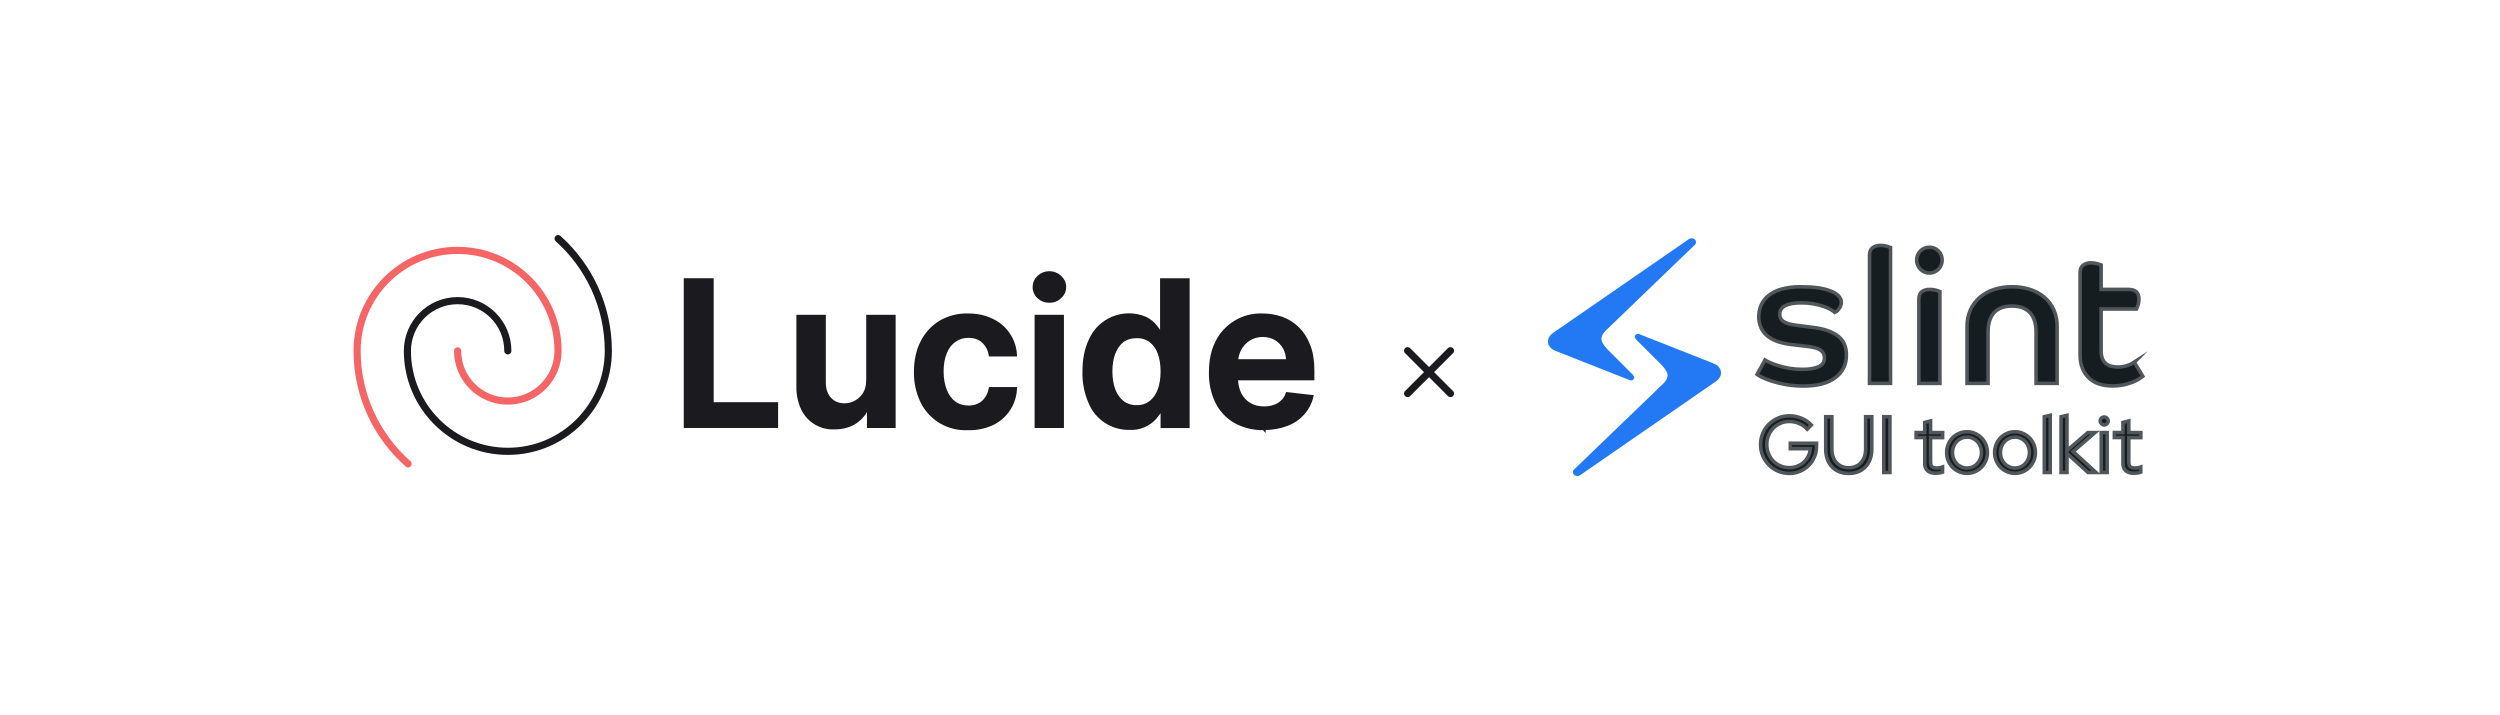
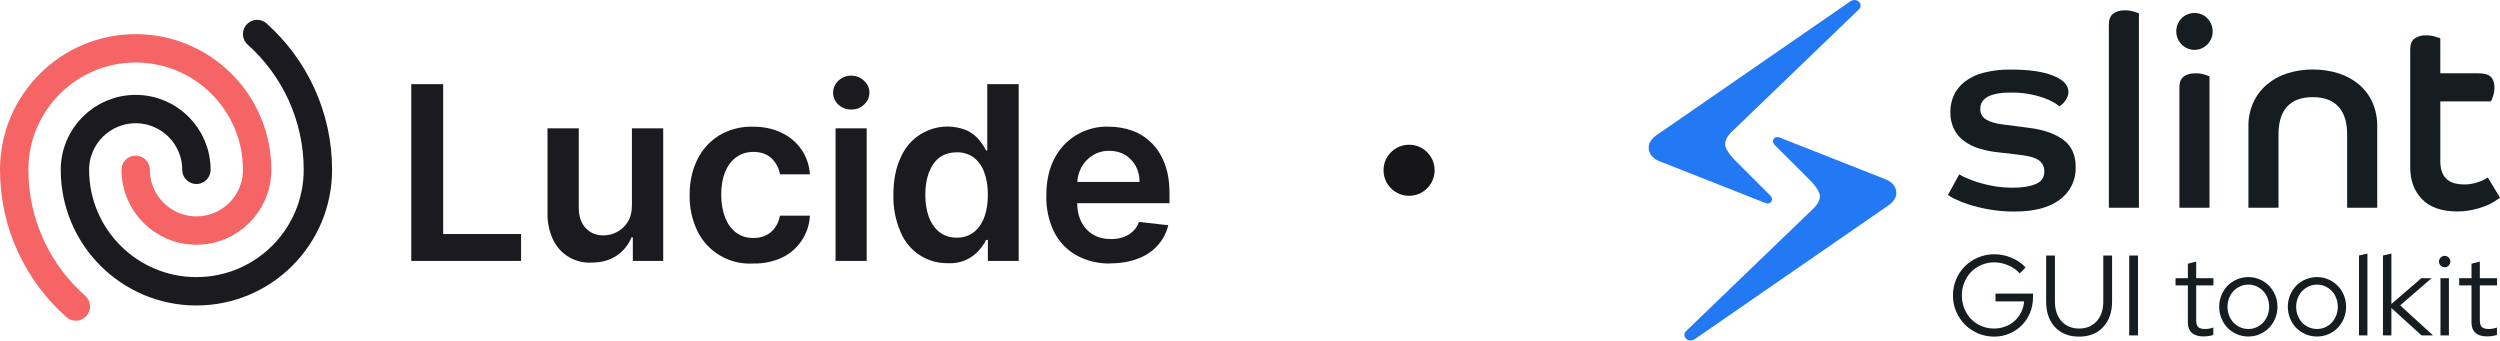
- <svg xmlns="http://www.w3.org/2000/svg" width="700" height="200">
-   <defs />
+ <svg xmlns="http://www.w3.org/2000/svg" width="440.492" height="60">
  <g>
-     <path fill="#1b1b1f" stroke="#1b1b1f" stroke-miterlimit="10" d="M 353.87 119.94 C 351.09 120.01 348.33 119.34 345.89 118.01 C 343.68 116.74 341.9 114.84 340.76 112.56 C 339.52 109.95 338.92 107.08 339 104.19 C 339 101.03 339.56 98.25 340.76 95.86 C 343.13 91.04 348.12 88.06 353.49 88.27 C 355.39 88.27 357.18 88.59 358.87 89.18 C 360.56 89.78 362.03 90.73 363.34 91.99 C 364.64 93.26 365.66 94.84 366.4 96.81 C 367.17 98.74 367.53 101.06 367.53 103.77 L 367.53 105.99 L 342.39 105.99 L 342.39 101.07 L 360.6 101.07 C 360.6 99.66 360.28 98.47 359.72 97.38 C 359.12 96.33 358.31 95.45 357.26 94.81 C 356.21 94.18 355.01 93.86 353.6 93.86 C 352.24 93.83 350.89 94.2 349.73 94.91 C 348.6 95.61 347.73 96.56 347.09 97.72 C 346.49 98.88 346.18 100.15 346.14 101.52 L 346.14 105.74 C 346.14 107.57 346.49 109.08 347.12 110.35 C 347.79 111.62 348.7 112.6 349.86 113.27 C 351.02 113.97 352.39 114.29 353.97 114.29 C 355.02 114.29 355.97 114.15 356.82 113.83 C 357.7 113.55 358.44 113.09 359.04 112.49 C 359.67 111.93 360.17 111.19 360.45 110.31 L 367.24 111.08 C 366.83 112.82 365.98 114.43 364.78 115.76 C 363.62 117.06 362.11 118.12 360.21 118.82 C 358.38 119.52 356.27 119.91 353.88 119.91 L 353.88 119.95 Z" />
-     <path fill="#1b1b1f" stroke="#1b1b1f" stroke-miterlimit="10" d="M 316.25 119.87 C 311.43 119.97 307.05 117.09 305.24 112.63 C 304.07 109.93 303.5 107 303.59 104.05 C 303.59 100.64 304.15 97.76 305.28 95.4 C 307.81 89.43 314.7 86.63 320.67 89.16 C 320.69 89.16 320.7 89.17 320.72 89.18 C 321.88 89.78 322.79 90.52 323.46 91.36 C 324.16 92.2 324.66 92.98 325.04 93.75 L 325.32 93.75 L 325.32 78.42 L 332.6 78.42 L 332.6 119.35 L 325.46 119.35 L 325.46 114.5 L 325.04 114.5 C 324.69 115.27 324.13 116.05 323.42 116.89 C 321.61 118.93 318.97 120.03 316.25 119.88 Z M 318.25 113.96 C 319.8 113.96 321.06 113.54 322.19 112.69 C 323.24 111.88 324.09 110.69 324.65 109.17 C 325.18 107.73 325.46 106.01 325.46 104 C 325.46 101.99 325.18 100.27 324.62 98.8 C 324.16 97.45 323.31 96.27 322.19 95.39 C 321.05 94.56 319.66 94.14 318.25 94.19 C 316.63 94.19 315.3 94.61 314.21 95.42 C 313.16 96.26 312.35 97.42 311.78 98.94 C 311.25 100.38 310.97 102.1 310.97 104 C 310.97 105.9 311.25 107.62 311.78 109.13 C 312.34 110.61 313.19 111.8 314.24 112.65 C 315.33 113.49 316.7 113.95 318.25 113.95 Z" />
-     <path fill="#1b1b1f" stroke="#1b1b1f" stroke-miterlimit="10" d="M 290.19 119.34 L 290.19 88.64 L 297.4 88.64 L 297.4 119.34 L 290.19 119.34 Z M 293.81 84.28 C 292.68 84.28 291.7 83.93 290.86 83.15 C 290.07 82.45 289.62 81.43 289.63 80.37 C 289.63 79.28 290.05 78.37 290.86 77.59 C 291.7 76.82 292.69 76.43 293.81 76.43 C 294.93 76.43 295.95 76.82 296.76 77.59 C 297.6 78.36 298.03 79.28 298.03 80.37 C 298.03 81.46 297.61 82.37 296.76 83.15 C 295.95 83.92 295 84.28 293.81 84.28 Z" />
-     <path fill="#1b1b1f" stroke="#1b1b1f" stroke-miterlimit="10" d="M 271.1 119.94 C 265.65 120.27 260.53 117.27 258.16 112.35 C 256.95 109.78 256.35 106.96 256.4 104.12 C 256.4 100.99 257 98.25 258.19 95.86 C 259.39 93.47 261.07 91.64 263.25 90.27 C 265.61 88.88 268.32 88.19 271.06 88.27 C 273.52 88.27 275.74 88.73 277.67 89.68 C 281.48 91.42 284.01 95.13 284.25 99.31 L 277.32 99.31 C 277.09 97.89 276.4 96.58 275.35 95.58 C 274.3 94.6 272.89 94.1 271.13 94.1 C 269.69 94.1 268.39 94.49 267.26 95.3 C 266.13 96.07 265.26 97.2 264.66 98.68 C 264.03 100.19 263.71 101.95 263.71 104.02 C 263.71 106.09 264.06 107.89 264.66 109.4 C 265.26 110.88 266.1 112.04 267.23 112.85 C 268.36 113.66 269.66 114.05 271.17 114.05 C 272.22 114.05 273.17 113.87 274.02 113.45 C 274.86 113.06 275.6 112.47 276.13 111.69 C 276.73 110.92 277.11 109.97 277.33 108.88 L 284.26 108.88 C 284.06 113.05 281.59 116.78 277.83 118.58 C 275.74 119.54 273.45 120.01 271.15 119.95 L 271.11 119.95 Z" />
-     <path fill="#1b1b1f" stroke="#1b1b1f" stroke-miterlimit="10" d="M 243.04 106.43 L 243.04 88.64 L 250.28 88.64 L 250.28 119.34 L 243.25 119.34 L 243.25 113.89 L 242.93 113.89 C 242.23 115.61 241.1 117.02 239.52 118.11 C 237.94 119.16 236 119.73 233.72 119.73 C 229.95 119.94 226.42 117.86 224.79 114.46 C 223.88 112.5 223.43 110.36 223.49 108.2 L 223.49 88.65 L 230.73 88.65 L 230.73 107.07 C 230.73 109 231.26 110.59 232.31 111.71 C 233.36 112.87 234.77 113.43 236.53 113.43 C 238.77 113.4 240.85 112.23 242.05 110.34 C 242.72 109.29 243.03 107.98 243.03 106.44 Z" />
-     <path fill="#1b1b1f" stroke="#1b1b1f" stroke-miterlimit="10" d="M 191.95 119.34 L 191.95 78.41 L 199.33 78.41 L 199.33 113.11 L 217.37 113.11 L 217.37 119.33 L 191.95 119.33 Z" />
-     <path fill="none" stroke="#1b1b1f" stroke-width="2" stroke-linecap="round" stroke-linejoin="round" d="M 142.19 98.24 C 142.19 90.47 135.89 84.18 128.13 84.18 C 120.37 84.18 114.07 90.48 114.07 98.24 C 114.07 113.78 126.66 126.37 142.2 126.37 C 157.74 126.37 170.33 113.78 170.33 98.24 C 170.33 85.76 164.88 74.51 156.27 66.81" />
-     <path fill="none" stroke="#f56565" stroke-width="2" stroke-linecap="round" stroke-linejoin="round" d="M 128.13 98.24 C 128.13 106.01 134.43 112.3 142.19 112.3 C 149.95 112.3 156.25 106 156.25 98.24 C 156.25 82.7 143.66 70.11 128.12 70.11 C 112.58 70.11 99.99 82.7 99.99 98.24 C 99.99 110.83 105.51 122.15 114.27 129.89" />
+     <path fill="#1b1b1f" stroke="none" d="M 195.677 46.428 C 193.559 46.481 191.463 45.973 189.604 44.957 C 187.923 43.987 186.565 42.545 185.697 40.809 C 184.755 38.822 184.297 36.64 184.36 34.441 C 184.36 32.033 184.788 29.92 185.697 28.1 C 187.501 24.43 191.296 22.166 195.383 22.321 C 196.828 22.321 198.192 22.562 199.477 23.017 C 200.761 23.472 201.885 24.194 202.875 25.157 C 203.865 26.12 204.64 27.324 205.202 28.823 C 205.791 30.294 206.059 32.06 206.059 34.12 L 206.059 35.806 L 186.928 35.806 L 186.928 32.06 L 200.788 32.06 C 200.788 30.99 200.547 30.08 200.119 29.251 C 199.664 28.448 199.048 27.779 198.246 27.298 C 197.443 26.816 196.533 26.575 195.463 26.575 C 194.425 26.552 193.402 26.83 192.52 27.378 C 191.664 27.913 190.995 28.635 190.513 29.518 C 190.059 30.401 189.818 31.365 189.791 32.408 L 189.791 35.619 C 189.791 37.01 190.059 38.161 190.54 39.124 C 191.049 40.087 191.744 40.836 192.627 41.344 C 193.51 41.88 194.554 42.12 195.758 42.12 C 196.56 42.12 197.283 42.013 197.925 41.773 C 198.594 41.559 199.156 41.211 199.61 40.756 C 200.092 40.328 200.467 39.766 200.681 39.097 L 205.844 39.686 C 205.532 41.011 204.888 42.236 203.972 43.244 C 203.089 44.234 201.938 45.037 200.493 45.572 C 199.102 46.107 197.497 46.401 195.677 46.401 L 195.677 46.428 Z" />
+     <path fill="#1b1b1f" stroke="none" d="M 167.048 46.375 C 163.383 46.454 160.051 44.26 158.674 40.863 C 157.782 38.805 157.353 36.576 157.416 34.334 C 157.416 31.739 157.844 29.545 158.701 27.753 C 160.623 23.207 165.866 21.08 170.412 23.002 C 170.423 23.007 170.435 23.012 170.446 23.017 C 171.329 23.472 172.025 24.033 172.533 24.676 C 173.069 25.318 173.443 25.906 173.737 26.495 L 173.951 26.495 L 173.951 14.829 L 179.49 14.829 L 179.49 45.973 L 174.059 45.973 L 174.059 42.281 L 173.737 42.281 C 173.47 42.87 173.042 43.458 172.507 44.1 C 171.132 45.655 169.12 46.493 167.048 46.375 Z M 168.574 41.88 C 169.751 41.88 170.714 41.559 171.57 40.916 C 172.373 40.301 173.015 39.391 173.443 38.241 C 173.844 37.144 174.059 35.833 174.059 34.308 C 174.059 32.783 173.844 31.472 173.416 30.348 C 173.064 29.323 172.423 28.421 171.57 27.753 C 170.701 27.124 169.646 26.804 168.574 26.843 C 167.343 26.843 166.326 27.164 165.497 27.779 C 164.694 28.421 164.079 29.304 163.65 30.455 C 163.249 31.552 163.035 32.863 163.035 34.308 C 163.035 35.753 163.249 37.064 163.65 38.214 C 164.079 39.338 164.721 40.247 165.523 40.89 C 166.353 41.532 167.396 41.88 168.574 41.88 Z" />
+     <path fill="#1b1b1f" stroke="none" d="M 147.222 45.973 L 147.222 22.615 L 152.707 22.615 L 152.707 45.973 L 147.222 45.973 Z M 149.978 19.298 C 149.122 19.298 148.373 19.03 147.731 18.441 C 147.127 17.906 146.785 17.135 146.794 16.328 C 146.794 15.498 147.115 14.803 147.731 14.214 C 148.373 13.625 149.122 13.331 149.978 13.331 C 150.861 13.331 151.61 13.625 152.226 14.214 C 152.868 14.803 153.189 15.498 153.189 16.328 C 153.189 17.13 152.868 17.853 152.226 18.441 C 151.61 19.03 150.888 19.298 149.978 19.298 Z" />
+     <path fill="#1b1b1f" stroke="none" d="M 132.694 46.428 C 128.543 46.678 124.653 44.394 122.848 40.649 C 121.925 38.693 121.467 36.55 121.51 34.388 C 121.51 32.007 121.965 29.92 122.875 28.1 C 123.784 26.281 125.069 24.89 126.727 23.846 C 128.525 22.792 130.584 22.263 132.667 22.321 C 134.54 22.321 136.226 22.669 137.697 23.391 C 140.596 24.717 142.523 27.54 142.701 30.722 L 137.43 30.722 C 137.253 29.639 136.727 28.643 135.931 27.886 C 135.129 27.137 134.059 26.763 132.721 26.763 C 131.624 26.763 130.634 27.057 129.778 27.672 C 128.921 28.261 128.252 29.117 127.798 30.241 C 127.316 31.391 127.075 32.729 127.075 34.308 C 127.075 35.913 127.343 37.251 127.798 38.401 C 128.252 39.525 128.895 40.408 129.751 41.023 C 130.607 41.639 131.597 41.933 132.747 41.933 C 133.55 41.933 134.273 41.799 134.915 41.478 C 135.557 41.184 136.119 40.729 136.52 40.14 C 136.975 39.552 137.269 38.829 137.43 38 L 142.701 38 C 142.551 41.175 140.67 44.011 137.804 45.385 C 136.211 46.115 134.473 46.472 132.721 46.428 L 132.694 46.428 Z" />
+     <path fill="#1b1b1f" stroke="none" d="M 111.343 36.154 L 111.343 22.615 L 116.855 22.615 L 116.855 45.973 L 111.503 45.973 L 111.503 41.826 L 111.263 41.826 C 110.727 43.137 109.871 44.207 108.667 45.037 C 107.463 45.839 105.992 46.268 104.253 46.268 C 101.383 46.431 98.699 44.846 97.457 42.254 C 96.761 40.765 96.422 39.135 96.467 37.492 L 96.467 22.615 L 101.978 22.615 L 101.978 36.635 C 101.978 38.107 102.38 39.311 103.182 40.167 C 103.985 41.05 105.055 41.478 106.393 41.478 C 108.101 41.453 109.681 40.568 110.594 39.124 C 111.102 38.321 111.343 37.331 111.343 36.154 Z" />
+     <path fill="#1b1b1f" stroke="none" d="M 72.467 45.973 L 72.467 14.829 L 78.085 14.829 L 78.085 41.237 L 91.811 41.237 L 91.811 45.973 L 72.467 45.973 Z" />
+     <path fill="none" stroke="#1b1b1f" stroke-width="5" stroke-linecap="round" stroke-linejoin="round" d="M 34.607 29.92 C 34.607 24.009 29.815 19.217 23.905 19.217 C 17.994 19.217 13.202 24.009 13.202 29.92 C 13.202 41.741 22.786 51.324 34.607 51.324 C 46.429 51.324 56.012 41.741 56.012 29.92 C 56.012 20.421 51.865 11.86 45.309 6" />
+     <path fill="none" stroke="#f56565" stroke-width="5" stroke-linecap="round" stroke-linejoin="round" d="M 23.905 29.92 C 23.905 35.83 28.696 40.622 34.607 40.622 C 40.518 40.622 45.309 35.83 45.309 29.92 C 45.309 18.098 35.726 8.515 23.905 8.515 C 12.083 8.515 2.5 18.098 2.5 29.92 C 2.5 39.498 6.701 48.114 13.363 54" />
  </g>
  <g>
-     <path fill="#151d21" stroke="#505659" stroke-miterlimit="10" d="M 514.64 94.1 C 513.05 92.89 510.83 92.1 507.98 91.72 L 502.71 91.04 C 501.3 90.86 500.21 90.54 499.46 90.07 C 499.1 89.86 498.81 89.56 498.61 89.2 C 498.41 88.84 498.31 88.42 498.33 88 C 498.33 85.87 500.33 84.8 504.32 84.8 C 506.59 84.77 508.85 85.15 510.98 85.93 C 511.64 86.16 512.27 86.46 512.86 86.82 C 513.18 87.01 513.48 87.23 513.76 87.48 C 513.93 87.4 514.09 87.3 514.23 87.18 C 514.45 87.01 514.65 86.81 514.82 86.58 C 515.02 86.32 515.19 86.04 515.34 85.74 C 515.5 85.4 515.58 85.02 515.57 84.64 C 515.57 83.35 514.58 82.3 512.6 81.49 C 510.62 80.69 507.84 80.29 504.26 80.3 C 502.42 80.26 500.59 80.48 498.81 80.96 C 497.49 81.31 496.25 81.92 495.17 82.77 C 494.29 83.47 493.58 84.38 493.11 85.42 C 492.68 86.42 492.46 87.5 492.46 88.59 C 492.43 89.74 492.67 90.88 493.16 91.92 C 493.62 92.84 494.28 93.64 495.09 94.25 C 495.99 94.91 496.99 95.42 498.06 95.74 C 499.3 96.12 500.57 96.38 501.86 96.5 L 505.89 96.97 C 507.75 97.17 509.04 97.53 509.76 98.04 C 510.11 98.29 510.4 98.62 510.59 99.01 C 510.78 99.4 510.87 99.83 510.84 100.27 C 510.84 101.42 510.27 102.24 509.14 102.71 C 508 103.18 506.54 103.42 504.74 103.42 C 503.46 103.42 502.18 103.32 500.92 103.11 C 499.86 102.93 498.82 102.67 497.8 102.35 C 497.02 102.1 496.25 101.81 495.5 101.48 C 495.05 101.29 494.62 101.07 494.21 100.8 L 491.99 104.83 C 492.41 105.14 492.86 105.4 493.33 105.62 C 494.21 106.04 495.11 106.4 496.04 106.7 C 497.33 107.11 498.65 107.43 499.99 107.67 C 501.66 107.96 503.36 108.1 505.05 108.09 C 508.9 108.09 511.86 107.3 513.91 105.73 C 514.89 105.02 515.68 104.07 516.22 102.97 C 516.76 101.87 517.02 100.66 516.99 99.44 C 517.01 97.1 516.23 95.32 514.64 94.11 Z" />
-     <path fill="#151d21" stroke="#505659" stroke-miterlimit="10" d="M 526.62 68.71 C 525.62 68.71 524.86 68.94 524.29 69.39 C 523.73 69.84 523.46 70.54 523.46 71.48 L 523.46 107.34 L 529.35 107.34 L 529.35 69.29 C 529.18 69.22 528.83 69.11 528.32 68.95 C 527.77 68.79 527.19 68.71 526.62 68.71 Z" />
-     <path fill="#151d21" stroke="#505659" stroke-miterlimit="10" d="M 540.22 69.23 C 539.75 69.23 539.29 69.31 538.85 69.49 C 538.41 69.67 538.02 69.94 537.69 70.27 C 537.36 70.61 537.1 71.01 536.92 71.45 C 536.74 71.89 536.65 72.36 536.66 72.84 C 536.66 73.43 536.81 74.02 537.09 74.54 C 537.37 75.06 537.77 75.51 538.26 75.84 C 538.75 76.17 539.31 76.37 539.89 76.43 C 540.47 76.49 541.06 76.4 541.6 76.17 C 542.14 75.94 542.62 75.58 542.99 75.12 C 543.36 74.66 543.61 74.12 543.73 73.53 C 543.84 72.95 543.82 72.35 543.65 71.78 C 543.48 71.21 543.18 70.69 542.77 70.27 C 542.44 69.93 542.05 69.66 541.61 69.48 C 541.18 69.3 540.71 69.21 540.24 69.22 Z" />
-     <path fill="#151d21" stroke="#505659" stroke-miterlimit="10" d="M 540.42 81.03 C 539.42 81.03 538.66 81.25 538.1 81.69 C 537.54 82.12 537.28 82.82 537.28 83.81 L 537.28 107.35 L 543.17 107.35 L 543.17 81.61 C 543 81.54 542.65 81.43 542.14 81.27 C 541.58 81.11 541.01 81.03 540.43 81.04 Z" />
-     <path fill="#151d21" stroke="#505659" stroke-miterlimit="10" d="M 572.44 83.25 C 571.26 82.26 569.9 81.51 568.44 81.05 C 566.8 80.53 565.09 80.27 563.38 80.29 C 561.67 80.27 559.97 80.53 558.34 81.05 C 556.88 81.51 555.53 82.26 554.36 83.25 C 553.24 84.21 552.33 85.41 551.72 86.76 C 551.07 88.23 550.74 89.84 550.77 91.46 L 550.77 107.34 L 556.66 107.34 L 556.66 92.98 C 556.66 90.6 557.22 88.79 558.34 87.55 C 559.46 86.32 561.14 85.7 563.38 85.69 C 565.58 85.69 567.25 86.31 568.39 87.55 C 569.53 88.79 570.1 90.6 570.1 92.98 L 570.1 107.34 L 575.99 107.34 L 575.99 91.46 C 576.02 89.85 575.71 88.24 575.07 86.76 C 574.47 85.41 573.57 84.21 572.45 83.25 Z" />
-     <path fill="#151d21" stroke="#505659" stroke-miterlimit="10" d="M 597.62 101.41 C 597.04 101.79 596.42 102.09 595.76 102.3 C 594.87 102.62 593.92 102.78 592.97 102.77 C 592.37 102.77 591.77 102.7 591.19 102.56 C 590.64 102.43 590.13 102.18 589.69 101.83 C 589.24 101.46 588.9 100.98 588.68 100.44 C 588.42 99.73 588.29 98.97 588.32 98.21 L 588.32 86.52 L 598.24 86.52 C 598.4 86.17 598.54 85.81 598.65 85.45 C 598.83 84.92 598.91 84.36 598.91 83.8 C 598.91 82.91 598.68 82.2 598.21 81.73 C 597.74 81.26 596.94 81.03 595.81 81.03 L 588.32 81.03 L 588.32 74.18 C 588.15 74.11 587.79 74 587.26 73.84 C 586.7 73.68 586.12 73.6 585.53 73.6 C 584.72 73.55 583.92 73.78 583.26 74.26 C 582.7 74.68 582.43 75.37 582.43 76.37 L 582.43 99.43 C 582.43 102.01 583.2 104.1 584.75 105.69 C 586.3 107.28 588.59 108.07 591.62 108.07 C 592.61 108.07 593.59 107.97 594.56 107.77 C 595.39 107.6 596.2 107.36 596.99 107.06 C 597.63 106.82 598.24 106.52 598.82 106.17 C 599.32 105.85 599.71 105.59 599.99 105.38 L 597.61 101.42 Z" />
-     <path fill="#2379f4" stroke="none" d="M 442.4 133.07 L 480.18 106.98 C 480.18 106.98 481.89 106 481.89 104.46 C 481.89 102.41 479.73 101.74 479.73 101.74 L 458.95 93.54 C 458.21 93.25 457.19 94.06 458.14 95.09 L 465.02 101.95 C 465.02 101.95 466.93 103.82 466.93 105.05 C 466.93 106.28 465.76 107.37 465.76 107.37 L 440.72 131.48 C 439.83 132.34 441.03 133.89 442.4 133.06 Z" />
-     <path fill="#2379f4" stroke="none" d="M 472.92 66.93 L 435.14 93.02 C 435.14 93.02 433.43 94 433.43 95.54 C 433.43 97.59 435.59 98.26 435.59 98.26 L 456.37 106.46 C 457.11 106.75 458.14 105.93 457.18 104.91 L 450.3 98.03 C 450.3 98.03 448.39 96.16 448.39 94.93 C 448.39 93.7 449.56 92.61 449.56 92.61 L 474.58 68.52 C 475.49 67.66 474.29 66.11 472.91 66.95 Z" />
-     <path fill="#151d21" stroke="#505659" stroke-miterlimit="10" d="M 508.63 124.83 C 508.63 125.92 508.44 126.94 508.05 127.89 C 507.66 128.83 507.13 129.64 506.44 130.32 C 505.76 131 504.95 131.55 504.03 131.95 C 503.11 132.35 502.11 132.55 501.04 132.55 C 499.97 132.55 498.87 132.34 497.87 131.93 C 496.89 131.5 496.03 130.93 495.3 130.21 C 494.59 129.48 494.01 128.63 493.58 127.64 C 493.16 126.66 492.96 125.61 492.96 124.49 C 492.96 123.37 493.17 122.33 493.58 121.34 C 494 120.36 494.56 119.51 495.28 118.8 C 496 118.09 496.86 117.5 497.85 117.08 C 498.85 116.65 499.9 116.43 501.02 116.43 C 502.23 116.43 503.36 116.66 504.43 117.12 C 505.5 117.57 506.42 118.19 507.18 118.99 L 506.02 120.17 C 505.42 119.49 504.68 118.96 503.79 118.59 C 502.9 118.2 501.97 118.01 501.02 118.01 C 500.13 118.01 499.29 118.18 498.52 118.52 C 497.75 118.85 497.08 119.3 496.51 119.88 C 495.96 120.45 495.52 121.13 495.19 121.93 C 494.86 122.72 494.7 123.57 494.7 124.47 C 494.7 125.37 494.86 126.23 495.19 127.04 C 495.52 127.83 495.96 128.51 496.51 129.09 C 497.08 129.66 497.74 130.11 498.52 130.45 C 499.29 130.78 500.13 130.94 501.02 130.94 C 501.81 130.94 502.55 130.81 503.23 130.54 C 503.93 130.27 504.53 129.91 505.04 129.45 C 505.56 128.97 505.98 128.41 506.31 127.75 C 506.64 127.1 506.83 126.39 506.89 125.63 L 501.29 125.63 L 501.29 124.11 L 508.63 124.11 L 508.63 124.8 Z M 524.1 125.7 C 524.1 127.78 523.51 129.45 522.34 130.7 C 521.18 131.93 519.62 132.55 517.65 132.55 C 515.68 132.55 514.1 131.93 512.94 130.7 C 511.78 129.47 511.2 127.8 511.2 125.7 L 511.2 116.68 L 512.92 116.68 L 512.92 125.7 C 512.92 127.29 513.35 128.57 514.21 129.54 C 515.07 130.49 516.22 130.97 517.65 130.97 C 519.08 130.97 520.22 130.49 521.09 129.54 C 521.95 128.57 522.38 127.29 522.38 125.7 L 522.38 116.68 L 524.1 116.68 L 524.1 125.7 Z M 527.45 132.3 L 527.45 116.68 L 529.17 116.68 L 529.17 132.3 L 527.45 132.3 Z M 538.93 129.8 L 538.93 122.52 L 536.52 122.52 L 536.52 121.11 L 538.93 121.11 L 538.93 118.28 L 540.56 117.86 L 540.56 121.12 L 543.93 121.12 L 543.93 122.53 L 540.56 122.53 L 540.56 129.38 C 540.56 129.98 540.69 130.41 540.96 130.67 C 541.23 130.92 541.67 131.05 542.28 131.05 C 542.59 131.05 542.87 131.03 543.11 130.98 C 543.36 130.94 543.63 130.86 543.91 130.76 L 543.91 132.21 C 543.63 132.31 543.31 132.39 542.95 132.43 C 542.61 132.47 542.27 132.5 541.95 132.5 C 540.98 132.5 540.24 132.27 539.72 131.81 C 539.2 131.35 538.94 130.68 538.94 129.8 Z M 545.06 126.7 C 545.06 125.9 545.21 125.14 545.51 124.42 C 545.81 123.71 546.21 123.09 546.71 122.57 C 547.23 122.05 547.84 121.64 548.54 121.34 C 549.24 121.04 549.98 120.89 550.77 120.89 C 551.56 120.89 552.3 121.04 552.98 121.34 C 553.68 121.64 554.28 122.05 554.79 122.57 C 555.31 123.09 555.72 123.71 556.02 124.42 C 556.32 125.13 556.47 125.89 556.47 126.7 C 556.47 127.51 556.32 128.28 556.02 129 C 555.72 129.72 555.31 130.33 554.79 130.85 C 554.28 131.37 553.68 131.78 552.98 132.08 C 552.3 132.38 551.56 132.53 550.77 132.53 C 549.98 132.53 549.24 132.38 548.54 132.08 C 547.84 131.78 547.23 131.37 546.71 130.85 C 546.2 130.33 545.8 129.71 545.51 129 C 545.21 128.29 545.06 127.52 545.06 126.7 Z M 550.77 131.05 C 551.34 131.05 551.86 130.94 552.35 130.72 C 552.86 130.5 553.29 130.19 553.64 129.81 C 554.01 129.41 554.3 128.95 554.51 128.43 C 554.72 127.89 554.82 127.32 554.82 126.71 C 554.82 126.1 554.72 125.53 554.51 125.01 C 554.3 124.47 554.01 124.01 553.64 123.63 C 553.28 123.24 552.85 122.94 552.35 122.72 C 551.86 122.5 551.33 122.39 550.77 122.39 C 550.21 122.39 549.67 122.5 549.16 122.72 C 548.67 122.94 548.24 123.25 547.87 123.63 C 547.51 124.02 547.22 124.48 547 125.01 C 546.79 125.53 546.69 126.1 546.69 126.71 C 546.69 127.32 546.79 127.89 547 128.43 C 547.21 128.95 547.49 129.41 547.85 129.81 C 548.22 130.2 548.66 130.5 549.17 130.72 C 549.68 130.94 550.21 131.05 550.78 131.05 Z M 558.49 126.7 C 558.49 125.9 558.64 125.14 558.94 124.42 C 559.24 123.71 559.64 123.09 560.15 122.57 C 560.67 122.05 561.28 121.64 561.98 121.34 C 562.68 121.04 563.42 120.89 564.21 120.89 C 565 120.89 565.74 121.04 566.42 121.34 C 567.12 121.64 567.72 122.05 568.23 122.57 C 568.75 123.09 569.16 123.71 569.46 124.42 C 569.76 125.13 569.91 125.89 569.91 126.7 C 569.91 127.51 569.76 128.28 569.46 129 C 569.16 129.71 568.75 130.33 568.23 130.85 C 567.72 131.37 567.12 131.78 566.42 132.08 C 565.74 132.38 565 132.53 564.21 132.53 C 563.42 132.53 562.68 132.38 561.98 132.08 C 561.28 131.78 560.67 131.37 560.15 130.85 C 559.64 130.33 559.24 129.71 558.94 129 C 558.64 128.29 558.49 127.52 558.49 126.7 Z M 564.2 131.05 C 564.77 131.05 565.29 130.94 565.78 130.72 C 566.29 130.5 566.72 130.19 567.07 129.81 C 567.44 129.41 567.73 128.95 567.94 128.43 C 568.15 127.89 568.25 127.32 568.25 126.71 C 568.25 126.1 568.15 125.53 567.94 125.01 C 567.73 124.47 567.44 124.01 567.07 123.63 C 566.71 123.24 566.28 122.94 565.78 122.72 C 565.29 122.5 564.76 122.39 564.2 122.39 C 563.64 122.39 563.1 122.5 562.59 122.72 C 562.1 122.94 561.67 123.25 561.3 123.63 C 560.94 124.02 560.65 124.48 560.43 125.01 C 560.22 125.53 560.12 126.1 560.12 126.71 C 560.12 127.32 560.22 127.89 560.43 128.43 C 560.64 128.95 560.92 129.41 561.28 129.81 C 561.65 130.2 562.09 130.5 562.6 130.72 C 563.11 130.94 563.64 131.05 564.21 131.05 Z M 574.06 116.3 L 574.06 132.3 L 572.41 132.3 L 572.41 116.68 L 574.06 116.3 Z M 577.1 132.3 L 577.1 116.68 L 578.75 116.3 L 578.75 126.16 L 584.6 121.12 L 586.61 121.12 L 580.47 126.43 L 586.9 132.3 L 584.65 132.3 L 578.76 126.94 L 578.76 132.3 L 577.11 132.3 Z M 589.18 118.98 C 588.88 118.98 588.62 118.87 588.4 118.65 C 588.18 118.43 588.06 118.17 588.06 117.87 C 588.06 117.56 588.17 117.3 588.4 117.09 C 588.62 116.87 588.88 116.76 589.18 116.76 C 589.48 116.76 589.75 116.87 589.96 117.09 C 590.18 117.3 590.29 117.56 590.29 117.87 C 590.29 118.18 590.18 118.43 589.96 118.65 C 589.75 118.87 589.49 118.98 589.18 118.98 Z M 590 121.12 L 590 132.3 L 588.35 132.3 L 588.35 121.12 L 590 121.12 Z M 594.43 129.8 L 594.43 122.52 L 592.02 122.52 L 592.02 121.11 L 594.43 121.11 L 594.43 118.28 L 596.06 117.86 L 596.06 121.12 L 599.43 121.12 L 599.43 122.53 L 596.06 122.53 L 596.06 129.38 C 596.06 129.98 596.19 130.41 596.46 130.67 C 596.73 130.92 597.17 131.05 597.78 131.05 C 598.09 131.05 598.37 131.03 598.61 130.98 C 598.86 130.94 599.13 130.86 599.41 130.76 L 599.41 132.21 C 599.13 132.31 598.81 132.39 598.45 132.43 C 598.11 132.47 597.77 132.5 597.45 132.5 C 596.48 132.5 595.74 132.27 595.22 131.81 C 594.7 131.35 594.44 130.68 594.44 129.8 Z" />
+     <path fill="#151d21" stroke="none" d="M 363.618 24.686 C 362.19 23.598 360.19 22.883 357.616 22.539 L 352.873 21.925 C 351.6 21.766 350.623 21.474 349.943 21.05 C 349.621 20.865 349.355 20.593 349.174 20.265 C 348.994 19.937 348.906 19.564 348.92 19.188 C 348.92 17.267 350.718 16.308 354.314 16.309 C 356.358 16.281 358.391 16.624 360.316 17.324 C 360.906 17.534 361.475 17.804 362.013 18.129 C 362.301 18.3 362.572 18.497 362.825 18.719 C 362.977 18.65 363.118 18.56 363.245 18.45 C 363.443 18.295 363.621 18.114 363.774 17.914 C 363.954 17.678 364.11 17.425 364.24 17.157 C 364.385 16.849 364.457 16.509 364.448 16.167 C 364.448 15.003 363.557 14.058 361.775 13.334 C 359.993 12.61 357.489 12.252 354.263 12.261 C 352.609 12.227 350.957 12.425 349.356 12.851 C 348.166 13.164 347.051 13.718 346.077 14.48 C 345.281 15.111 344.646 15.928 344.227 16.862 C 343.838 17.762 343.64 18.734 343.645 19.717 C 343.616 20.752 343.832 21.78 344.274 22.714 C 344.687 23.542 345.283 24.261 346.017 24.815 C 346.827 25.413 347.732 25.866 348.692 26.156 C 349.806 26.503 350.951 26.732 352.111 26.84 L 355.739 27.267 C 357.413 27.446 358.576 27.768 359.226 28.233 C 359.545 28.454 359.802 28.755 359.973 29.107 C 360.144 29.458 360.223 29.848 360.202 30.24 C 360.202 31.279 359.691 32.01 358.668 32.434 C 357.646 32.858 356.324 33.07 354.702 33.07 C 353.551 33.077 352.401 32.983 351.265 32.789 C 350.314 32.624 349.374 32.395 348.452 32.104 C 347.749 31.881 347.058 31.621 346.381 31.324 C 345.976 31.156 345.587 30.952 345.218 30.712 L 343.219 34.345 C 343.599 34.62 344.003 34.857 344.428 35.053 C 345.218 35.434 346.035 35.758 346.871 36.022 C 348.036 36.39 349.224 36.682 350.427 36.894 C 351.932 37.158 353.458 37.284 354.985 37.272 C 358.456 37.272 361.115 36.564 362.962 35.147 C 363.845 34.504 364.559 33.652 365.041 32.665 C 365.524 31.677 365.761 30.585 365.731 29.483 C 365.748 27.372 365.044 25.773 363.618 24.686 Z" />
+     <path fill="#151d21" stroke="none" d="M 374.409 1.818 C 373.51 1.818 372.822 2.025 372.315 2.433 C 371.807 2.841 371.572 3.471 371.572 4.311 L 371.572 36.604 L 376.873 36.604 L 376.873 2.339 C 376.717 2.277 376.408 2.173 375.942 2.033 C 375.444 1.886 374.927 1.813 374.409 1.818 Z" />
+     <path fill="#151d21" stroke="none" d="M 386.658 2.291 C 386.236 2.286 385.816 2.366 385.425 2.528 C 385.033 2.69 384.676 2.93 384.378 3.233 C 384.079 3.537 383.843 3.898 383.683 4.295 C 383.524 4.693 383.444 5.119 383.449 5.548 C 383.451 6.082 383.584 6.608 383.834 7.078 C 384.084 7.549 384.445 7.949 384.884 8.245 C 385.322 8.541 385.826 8.722 386.35 8.773 C 386.875 8.825 387.404 8.744 387.89 8.539 C 388.376 8.334 388.806 8.011 389.14 7.598 C 389.474 7.184 389.703 6.694 389.806 6.17 C 389.909 5.646 389.884 5.104 389.732 4.592 C 389.58 4.08 389.306 3.614 388.936 3.235 C 388.639 2.928 388.285 2.686 387.893 2.524 C 387.502 2.361 387.082 2.282 386.658 2.291 Z" />
+     <path fill="#151d21" stroke="none" d="M 386.836 12.915 C 385.936 12.915 385.249 13.114 384.742 13.506 C 384.234 13.897 384.006 14.525 384.006 15.411 L 384.006 36.607 L 389.308 36.607 L 389.308 13.431 C 389.152 13.366 388.843 13.264 388.377 13.122 C 387.876 12.978 387.356 12.908 386.836 12.915 Z" />
+     <path fill="#151d21" stroke="none" d="M 415.675 14.917 C 414.614 14.021 413.389 13.347 412.071 12.934 C 410.596 12.466 409.057 12.235 407.513 12.25 C 405.975 12.234 404.445 12.465 402.978 12.934 C 401.667 13.351 400.45 14.025 399.396 14.917 C 398.384 15.782 397.572 16.86 397.016 18.078 C 396.427 19.406 396.136 20.85 396.164 22.306 L 396.164 36.606 L 401.466 36.606 L 401.466 23.674 C 401.466 21.528 401.969 19.899 402.978 18.789 C 403.986 17.678 405.497 17.12 407.513 17.114 C 409.496 17.114 410.999 17.672 412.023 18.789 C 413.047 19.905 413.559 21.533 413.559 23.674 L 413.559 36.606 L 418.861 36.606 L 418.861 22.306 C 418.889 20.853 418.607 19.41 418.036 18.078 C 417.492 16.858 416.686 15.778 415.675 14.917 Z" />
+     <path fill="#151d21" stroke="none" d="M 438.347 31.27 C 437.826 31.611 437.264 31.881 436.674 32.075 C 435.868 32.363 435.019 32.507 434.165 32.501 C 433.625 32.504 433.086 32.441 432.56 32.314 C 432.068 32.197 431.607 31.972 431.211 31.654 C 430.81 31.32 430.498 30.889 430.305 30.401 C 430.066 29.761 429.956 29.08 429.979 28.396 L 429.979 17.866 L 438.908 17.866 C 439.05 17.551 439.175 17.229 439.281 16.9 C 439.439 16.42 439.517 15.917 439.514 15.411 C 439.514 14.606 439.305 13.973 438.885 13.549 C 438.464 13.125 437.742 12.915 436.719 12.915 L 429.976 12.915 L 429.976 6.744 C 429.82 6.68 429.503 6.578 429.022 6.436 C 428.515 6.292 427.991 6.221 427.465 6.224 C 426.736 6.182 426.016 6.39 425.418 6.814 C 424.91 7.193 424.673 7.818 424.673 8.711 L 424.673 29.475 C 424.673 31.8 425.37 33.678 426.766 35.109 C 428.163 36.54 430.225 37.256 432.954 37.256 C 433.842 37.259 434.728 37.169 435.597 36.987 C 436.341 36.832 437.072 36.619 437.785 36.352 C 438.357 36.136 438.91 35.866 439.435 35.547 C 439.884 35.262 440.236 35.026 440.492 34.838 L 438.347 31.27 Z" />
+     <path fill="#2379f4" stroke="none" d="M 298.568 59.785 L 332.593 36.289 C 332.593 36.289 334.128 35.41 334.128 34.023 C 334.128 32.176 332.187 31.575 332.187 31.575 L 313.469 24.194 C 312.801 23.933 311.881 24.664 312.742 25.591 L 318.939 31.771 C 318.939 31.771 320.66 33.456 320.66 34.562 C 320.66 35.667 319.603 36.653 319.603 36.653 L 297.054 58.364 C 296.251 59.136 297.336 60.537 298.568 59.785 Z" />
+     <path fill="#2379f4" stroke="none" d="M 326.052 0.217 L 292.027 23.71 C 292.027 23.71 290.492 24.589 290.492 25.975 C 290.492 27.823 292.434 28.423 292.434 28.423 L 311.152 35.808 C 311.82 36.065 312.742 35.334 311.878 34.411 L 305.681 28.21 C 305.681 28.21 303.96 26.528 303.96 25.419 C 303.96 24.31 305.017 23.329 305.017 23.329 L 327.553 1.635 C 328.369 0.862 327.288 -0.539 326.052 0.217 Z" />
+     <path fill="#151d21" stroke="none" d="M 358.212 52.358 C 358.212 53.336 358.038 54.254 357.69 55.112 C 357.341 55.956 356.859 56.686 356.242 57.302 C 355.626 57.919 354.903 58.408 354.072 58.769 C 353.241 59.131 352.344 59.312 351.379 59.312 C 350.374 59.312 349.423 59.124 348.525 58.749 C 347.641 58.361 346.87 57.845 346.214 57.202 C 345.571 56.545 345.055 55.775 344.666 54.89 C 344.291 54.006 344.103 53.062 344.103 52.057 C 344.103 51.052 344.291 50.107 344.666 49.223 C 345.041 48.339 345.55 47.575 346.194 46.932 C 346.85 46.275 347.62 45.759 348.505 45.384 C 349.403 44.996 350.354 44.801 351.359 44.801 C 352.444 44.801 353.469 45.009 354.434 45.424 C 355.398 45.826 356.222 46.389 356.906 47.113 L 355.861 48.178 C 355.325 47.562 354.655 47.086 353.851 46.751 C 353.047 46.403 352.216 46.228 351.359 46.228 C 350.555 46.228 349.805 46.382 349.108 46.691 C 348.411 46.985 347.808 47.394 347.299 47.917 C 346.803 48.426 346.408 49.042 346.113 49.766 C 345.818 50.476 345.671 51.239 345.671 52.057 C 345.671 52.874 345.818 53.644 346.113 54.368 C 346.408 55.078 346.803 55.694 347.299 56.217 C 347.808 56.726 348.411 57.135 349.108 57.443 C 349.805 57.738 350.555 57.885 351.359 57.885 C 352.069 57.885 352.732 57.764 353.348 57.523 C 353.978 57.282 354.521 56.954 354.976 56.539 C 355.445 56.11 355.827 55.601 356.122 55.011 C 356.417 54.422 356.591 53.785 356.644 53.102 L 351.6 53.102 L 351.6 51.735 L 358.212 51.735 L 358.212 52.358 Z M 372.141 53.142 C 372.141 55.018 371.612 56.518 370.554 57.644 C 369.509 58.756 368.102 59.312 366.333 59.312 C 364.551 59.312 363.138 58.756 362.093 57.644 C 361.048 56.532 360.525 55.031 360.525 53.142 L 360.525 45.023 L 362.073 45.023 L 362.073 53.142 C 362.073 54.576 362.461 55.728 363.238 56.599 C 364.015 57.456 365.047 57.885 366.333 57.885 C 367.619 57.885 368.651 57.456 369.428 56.599 C 370.205 55.728 370.594 54.576 370.594 53.142 L 370.594 45.023 L 372.141 45.023 L 372.141 53.142 Z M 375.158 59.091 L 375.158 45.023 L 376.706 45.023 L 376.706 59.091 L 375.158 59.091 Z M 385.494 56.84 L 385.494 50.288 L 383.324 50.288 L 383.324 49.022 L 385.494 49.022 L 385.494 46.47 L 386.961 46.088 L 386.961 49.022 L 389.996 49.022 L 389.996 50.288 L 386.961 50.288 L 386.961 56.458 C 386.961 56.994 387.082 57.383 387.323 57.624 C 387.565 57.852 387.959 57.965 388.509 57.965 C 388.79 57.965 389.038 57.945 389.253 57.905 C 389.48 57.865 389.721 57.798 389.976 57.704 L 389.976 59.011 C 389.721 59.104 389.434 59.171 389.112 59.211 C 388.804 59.252 388.502 59.272 388.207 59.272 C 387.336 59.272 386.666 59.064 386.197 58.649 C 385.728 58.233 385.494 57.63 385.494 56.84 Z M 391.013 54.046 C 391.013 53.323 391.147 52.64 391.416 51.996 C 391.683 51.353 392.045 50.797 392.5 50.328 C 392.969 49.859 393.518 49.491 394.148 49.223 C 394.778 48.955 395.448 48.821 396.158 48.821 C 396.868 48.821 397.532 48.955 398.148 49.223 C 398.777 49.491 399.32 49.859 399.776 50.328 C 400.245 50.797 400.613 51.353 400.881 51.996 C 401.149 52.64 401.283 53.323 401.283 54.046 C 401.283 54.783 401.149 55.473 400.881 56.116 C 400.613 56.76 400.245 57.316 399.776 57.785 C 399.32 58.254 398.777 58.622 398.148 58.89 C 397.532 59.158 396.868 59.292 396.158 59.292 C 395.448 59.292 394.778 59.158 394.148 58.89 C 393.518 58.622 392.969 58.254 392.5 57.785 C 392.045 57.316 391.683 56.76 391.416 56.116 C 391.147 55.473 391.013 54.783 391.013 54.046 Z M 396.158 57.965 C 396.667 57.965 397.143 57.865 397.586 57.664 C 398.041 57.463 398.429 57.188 398.751 56.84 C 399.086 56.478 399.347 56.063 399.535 55.594 C 399.722 55.112 399.816 54.596 399.816 54.046 C 399.816 53.497 399.722 52.988 399.535 52.519 C 399.347 52.037 399.086 51.621 398.751 51.273 C 398.429 50.925 398.041 50.65 397.586 50.449 C 397.143 50.248 396.667 50.147 396.158 50.147 C 395.649 50.147 395.166 50.248 394.711 50.449 C 394.269 50.65 393.88 50.925 393.546 51.273 C 393.224 51.621 392.963 52.037 392.762 52.519 C 392.574 52.988 392.48 53.497 392.48 54.046 C 392.48 54.596 392.574 55.112 392.762 55.594 C 392.949 56.063 393.204 56.478 393.526 56.84 C 393.86 57.188 394.256 57.463 394.711 57.664 C 395.166 57.865 395.649 57.965 396.158 57.965 Z M 403.108 54.046 C 403.108 53.323 403.242 52.64 403.51 51.996 C 403.777 51.353 404.139 50.797 404.596 50.328 C 405.064 49.859 405.614 49.491 406.243 49.223 C 406.873 48.955 407.543 48.821 408.253 48.821 C 408.963 48.821 409.626 48.955 410.243 49.223 C 410.872 49.491 411.415 49.859 411.87 50.328 C 412.339 50.797 412.708 51.353 412.976 51.996 C 413.244 52.64 413.377 53.323 413.377 54.046 C 413.377 54.783 413.244 55.473 412.976 56.116 C 412.708 56.76 412.339 57.316 411.87 57.785 C 411.415 58.254 410.872 58.622 410.243 58.89 C 409.626 59.158 408.963 59.292 408.253 59.292 C 407.543 59.292 406.873 59.158 406.243 58.89 C 405.614 58.622 405.064 58.254 404.596 57.785 C 404.139 57.316 403.777 56.76 403.51 56.116 C 403.242 55.473 403.108 54.783 403.108 54.046 Z M 408.253 57.965 C 408.762 57.965 409.237 57.865 409.68 57.664 C 410.135 57.463 410.524 57.188 410.846 56.84 C 411.18 56.478 411.442 56.063 411.629 55.594 C 411.816 55.112 411.911 54.596 411.911 54.046 C 411.911 53.497 411.816 52.988 411.629 52.519 C 411.442 52.037 411.18 51.621 410.846 51.273 C 410.524 50.925 410.135 50.65 409.68 50.449 C 409.237 50.248 408.762 50.147 408.253 50.147 C 407.744 50.147 407.261 50.248 406.806 50.449 C 406.364 50.65 405.976 50.925 405.64 51.273 C 405.318 51.621 405.057 52.037 404.856 52.519 C 404.669 52.988 404.575 53.497 404.575 54.046 C 404.575 54.596 404.669 55.112 404.856 55.594 C 405.044 56.063 405.298 56.478 405.62 56.84 C 405.955 57.188 406.35 57.463 406.806 57.664 C 407.261 57.865 407.744 57.965 408.253 57.965 Z M 417.133 44.681 L 417.133 59.091 L 415.646 59.091 L 415.646 45.023 L 417.133 44.681 Z M 419.87 59.091 L 419.87 45.023 L 421.356 44.681 L 421.356 53.564 L 426.623 49.022 L 428.431 49.022 L 422.905 53.805 L 428.693 59.091 L 426.663 59.091 L 421.356 54.267 L 421.356 59.091 L 419.87 59.091 Z M 430.746 47.093 C 430.477 47.093 430.243 46.992 430.042 46.791 C 429.841 46.59 429.74 46.356 429.74 46.088 C 429.74 45.806 429.841 45.572 430.042 45.384 C 430.243 45.183 430.477 45.083 430.746 45.083 C 431.026 45.083 431.261 45.183 431.449 45.384 C 431.65 45.572 431.75 45.806 431.75 46.088 C 431.75 46.356 431.65 46.59 431.449 46.791 C 431.261 46.992 431.026 47.093 430.746 47.093 Z M 431.489 49.022 L 431.489 59.091 L 430.002 59.091 L 430.002 49.022 L 431.489 49.022 Z M 435.472 56.84 L 435.472 50.288 L 433.302 50.288 L 433.302 49.022 L 435.472 49.022 L 435.472 46.47 L 436.939 46.088 L 436.939 49.022 L 439.974 49.022 L 439.974 50.288 L 436.939 50.288 L 436.939 56.458 C 436.939 56.994 437.06 57.383 437.301 57.624 C 437.542 57.852 437.937 57.965 438.486 57.965 C 438.768 57.965 439.016 57.945 439.23 57.905 C 439.458 57.865 439.699 57.798 439.954 57.704 L 439.954 59.011 C 439.699 59.104 439.411 59.171 439.09 59.211 C 438.782 59.252 438.48 59.272 438.186 59.272 C 437.315 59.272 436.645 59.064 436.176 58.649 C 435.706 58.233 435.472 57.63 435.472 56.84 Z" />
  </g>
-   <path fill="none" stroke="#1b1b1f" stroke-width="2" stroke-linecap="round" stroke-linejoin="round" d="M 406.13 98.19 L 394.13 110.19" />
-   <path fill="none" stroke="#1b1b1f" stroke-width="2" stroke-linecap="round" stroke-linejoin="round" d="M 394.13 98.19 L 406.13 110.19" />
+   <path fill="#161618" stroke="none" d="M 252.775 30 C 252.775 32.485 250.76 34.5 248.275 34.5 C 245.79 34.5 243.775 32.485 243.775 30 C 243.775 27.515 245.79 25.5 248.275 25.5 C 250.76 25.5 252.775 27.515 252.775 30 Z" />
</svg>
